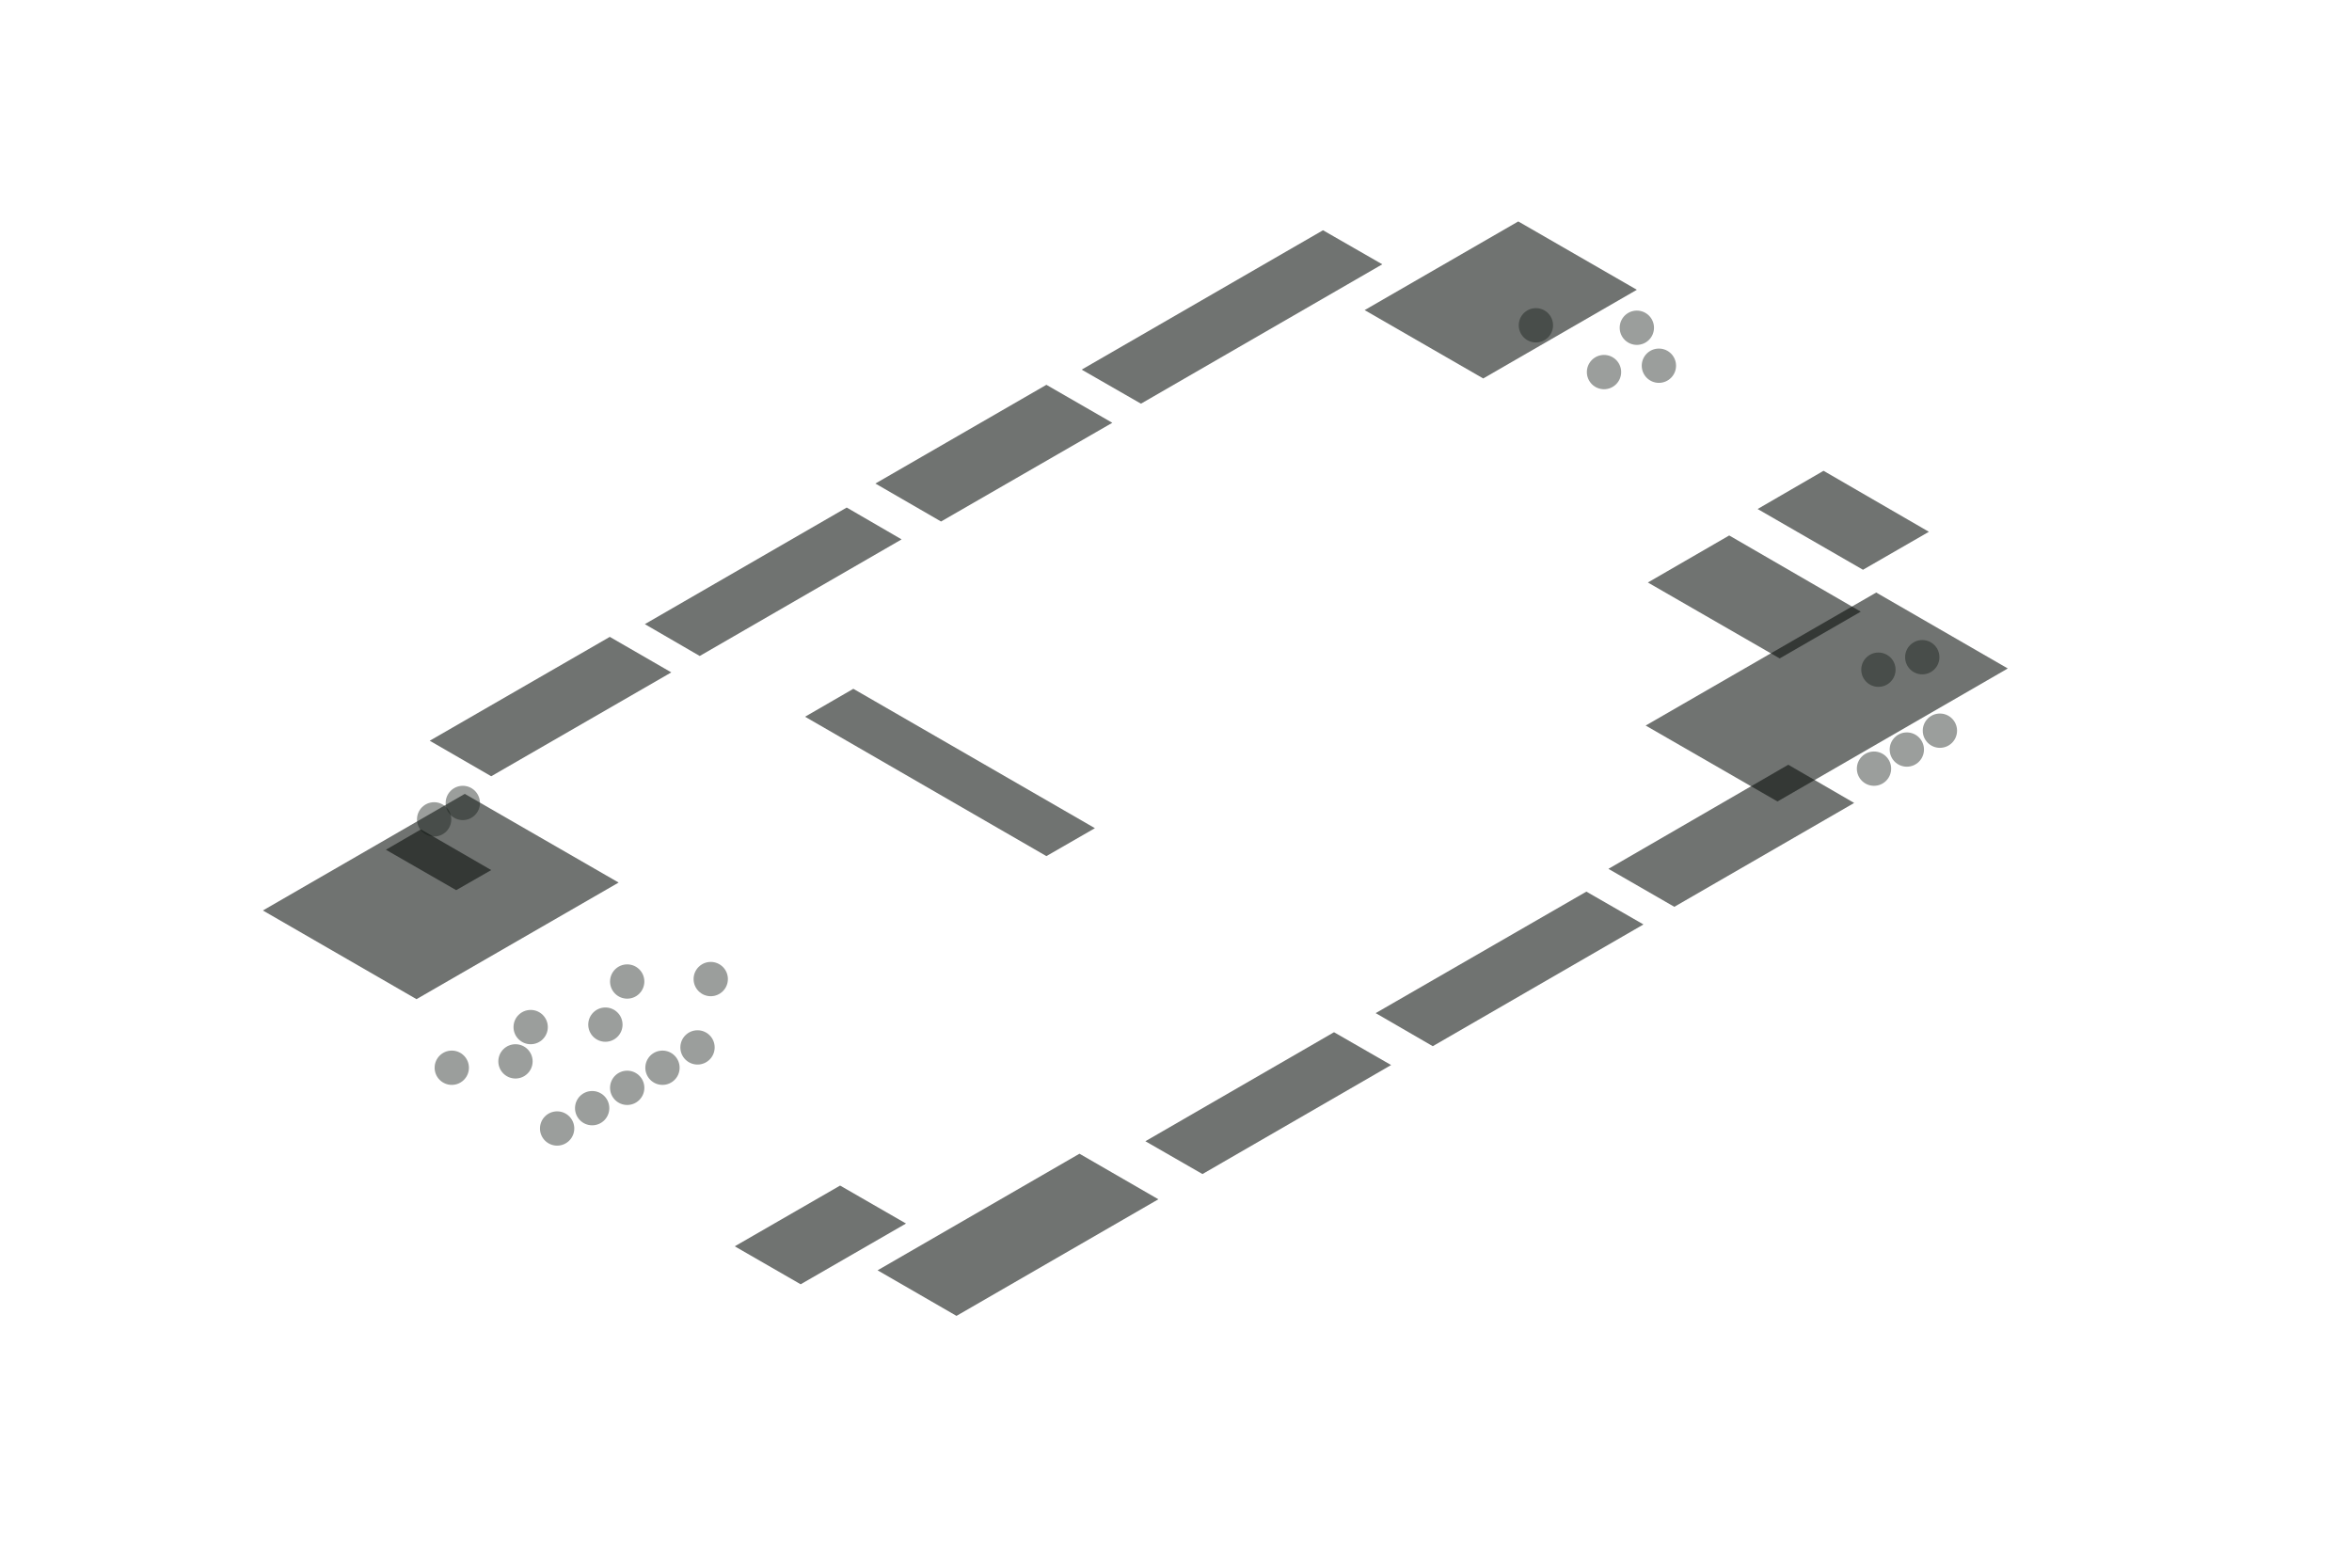
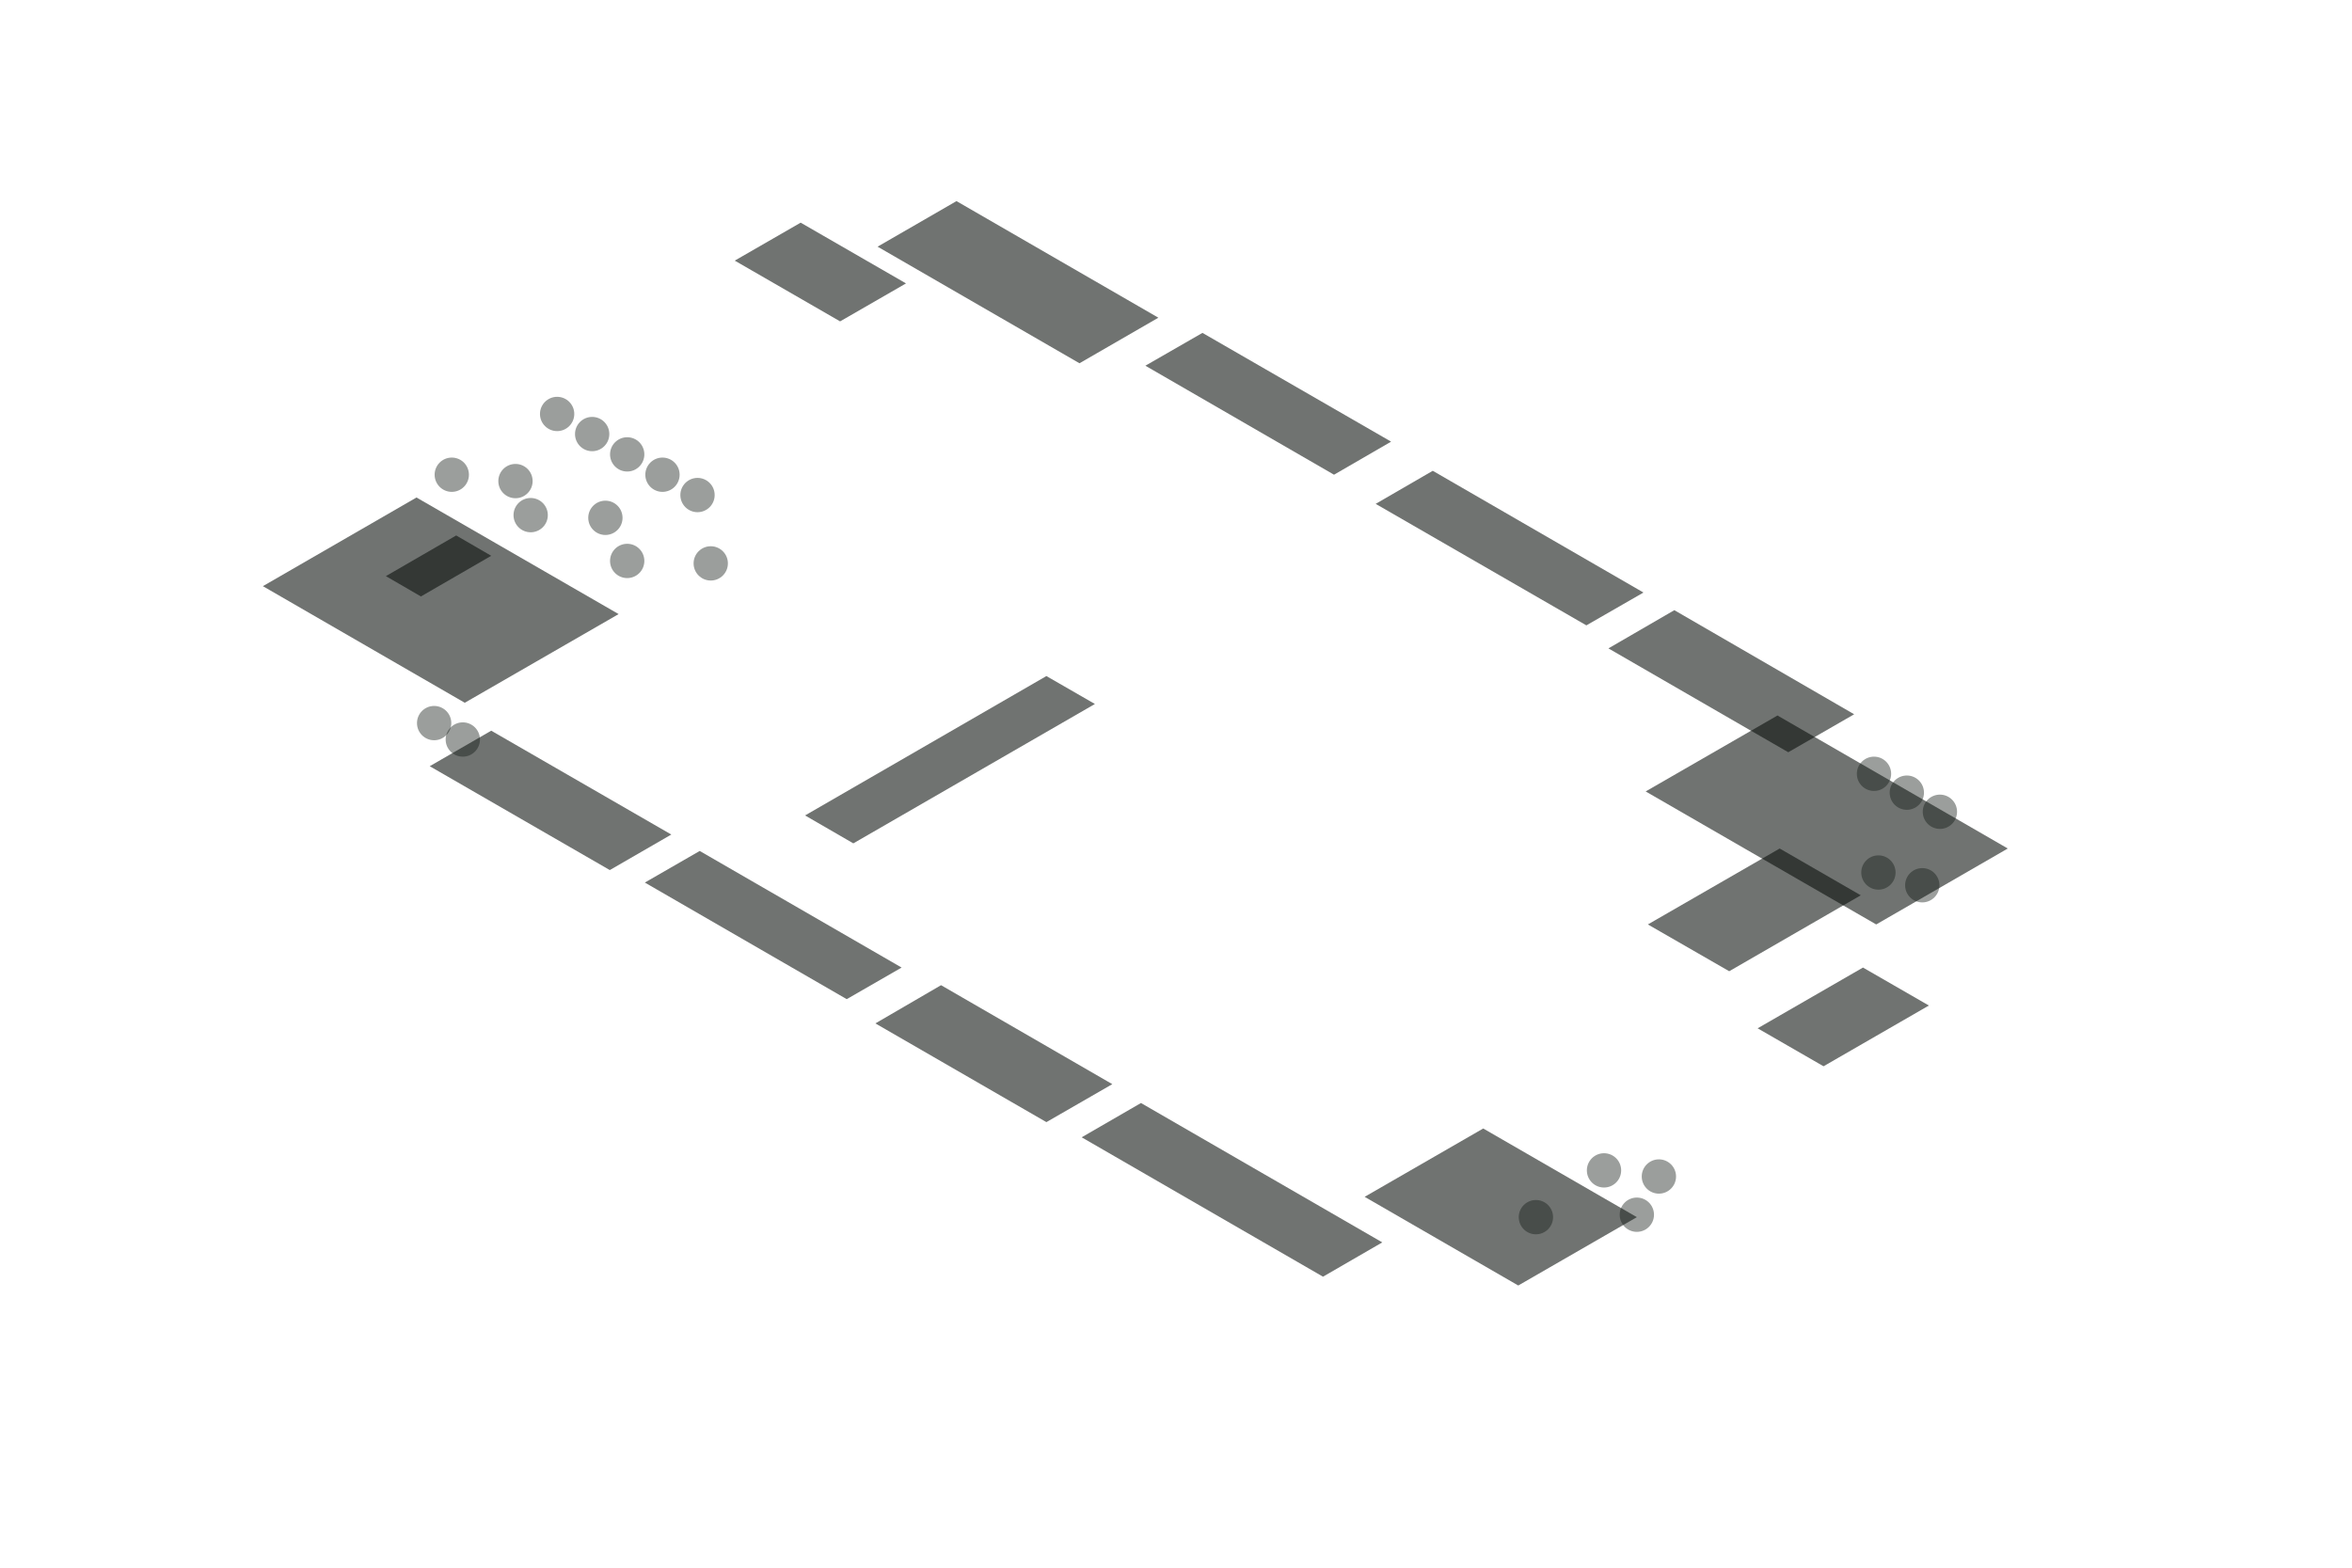
<svg xmlns="http://www.w3.org/2000/svg" width="960" height="640" viewBox="0 0 960 640">
-   <polygon data-occluder="station-terminal" points="107.3,371.7 189.7,324.1 252.5,360.3 170.0,407.9" fill="#080d0a" opacity=".58" />
-   <polygon data-occluder="clock-tower" points="157.5,346.9 171.8,338.6 200.5,355.2 186.2,363.4" fill="#080d0a" opacity=".58" />
-   <polygon data-occluder="glass-footbridge" points="328.6,292.6 348.3,281.2 446.9,338.1 427.1,349.5" fill="#080d0a" opacity=".58" />
-   <polygon data-occluder="cargo-warehouse" points="671.7,296.2 765.8,241.9 819.5,272.9 725.5,327.2" fill="#080d0a" opacity=".58" />
-   <polygon data-occluder="signal-annex" points="717.4,207.8 744.3,192.2 787.3,217.1 760.4,232.6" fill="#080d0a" opacity=".58" />
-   <polygon data-occluder="north-hotel" points="175.4,302.4 248.9,260.0 274.0,274.5 200.5,316.9" fill="#080d0a" opacity=".58" />
-   <polygon data-occluder="north-shops" points="263.2,254.8 345.6,207.2 368.0,220.2 285.6,267.8" fill="#080d0a" opacity=".58" />
-   <polygon data-occluder="north-offices" points="357.3,197.4 427.1,157.1 454.0,172.6 384.1,212.9" fill="#080d0a" opacity=".58" />
-   <polygon data-occluder="north-apartments" points="441.5,150.9 540.0,94.0 564.2,107.9 465.7,164.8" fill="#080d0a" opacity=".58" />
-   <polygon data-occluder="west-cafe" points="299.9,508.8 342.9,484.0 369.8,499.5 326.8,524.3" fill="#080d0a" opacity=".58" />
-   <polygon data-occluder="south-workshops" points="358.2,518.6 440.6,471.0 472.8,489.6 390.4,537.2" fill="#080d0a" opacity=".58" />
-   <polygon data-occluder="south-houses" points="467.5,465.9 544.5,421.4 567.8,434.8 490.8,479.3" fill="#080d0a" opacity=".58" />
-   <polygon data-occluder="south-depot" points="561.5,413.6 647.5,364.0 670.8,377.4 584.8,427.1" fill="#080d0a" opacity=".58" />
-   <polygon data-occluder="south-garage" points="656.5,354.7 729.9,312.2 756.8,327.8 683.4,370.2" fill="#080d0a" opacity=".58" />
-   <polygon data-occluder="east-admin" points="557.0,126.6 619.7,90.4 668.1,118.3 605.4,154.5" fill="#080d0a" opacity=".58" />
-   <polygon data-occluder="east-hostel" points="672.6,237.8 705.8,218.6 759.5,249.7 726.4,268.8" fill="#080d0a" opacity=".58" />
-   <circle cx="184.4" cy="435.9" r="7.0" fill="#101812" opacity=".42" />
-   <circle cx="210.4" cy="433.3" r="7.0" fill="#101812" opacity=".42" />
-   <circle cx="216.6" cy="419.3" r="7.0" fill="#101812" opacity=".42" />
-   <circle cx="247.1" cy="418.3" r="7.0" fill="#101812" opacity=".42" />
-   <circle cx="256.0" cy="400.7" r="7.0" fill="#101812" opacity=".42" />
-   <circle cx="290.1" cy="399.7" r="7.0" fill="#101812" opacity=".42" />
-   <circle cx="626.9" cy="132.8" r="7.0" fill="#101812" opacity=".42" />
-   <circle cx="668.1" cy="133.8" r="7.0" fill="#101812" opacity=".42" />
-   <circle cx="227.4" cy="460.7" r="7.0" fill="#101812" opacity=".42" />
-   <circle cx="241.7" cy="452.4" r="7.0" fill="#101812" opacity=".42" />
-   <circle cx="256.0" cy="444.1" r="7.0" fill="#101812" opacity=".42" />
-   <circle cx="270.4" cy="435.9" r="7.0" fill="#101812" opacity=".42" />
-   <circle cx="284.7" cy="427.6" r="7.0" fill="#101812" opacity=".42" />
-   <circle cx="177.2" cy="334.5" r="7.0" fill="#101812" opacity=".42" />
-   <circle cx="188.9" cy="327.8" r="7.0" fill="#101812" opacity=".42" />
-   <circle cx="654.7" cy="151.9" r="7.0" fill="#101812" opacity=".42" />
-   <circle cx="677.1" cy="149.3" r="7.0" fill="#101812" opacity=".42" />
-   <circle cx="766.7" cy="273.4" r="7.0" fill="#101812" opacity=".42" />
-   <circle cx="784.6" cy="268.3" r="7.0" fill="#101812" opacity=".42" />
-   <circle cx="764.9" cy="313.8" r="7.0" fill="#101812" opacity=".42" />
-   <circle cx="778.3" cy="306.0" r="7.0" fill="#101812" opacity=".42" />
-   <circle cx="791.8" cy="298.3" r="7.0" fill="#101812" opacity=".42" />
+   <polygon data-occluder="station-terminal" points="107.3,239.3 189.7,286.9 252.5,250.7 170.0,203.1" fill="#080d0a" opacity=".58" />
+   <polygon data-occluder="clock-tower" points="157.5,235.2 171.8,243.5 200.5,226.9 186.2,218.6" fill="#080d0a" opacity=".58" />
+   <polygon data-occluder="glass-footbridge" points="328.6,332.9 348.3,344.3 446.9,287.4 427.1,276.0" fill="#080d0a" opacity=".58" />
+   <polygon data-occluder="cargo-warehouse" points="671.7,323.1 765.8,377.4 819.5,346.4 725.5,292.1" fill="#080d0a" opacity=".58" />
+   <polygon data-occluder="signal-annex" points="717.4,419.8 744.3,435.3 787.3,410.5 760.4,395.0" fill="#080d0a" opacity=".58" />
+   <polygon data-occluder="north-hotel" points="175.4,312.8 248.9,355.2 274.0,340.7 200.5,298.3" fill="#080d0a" opacity=".58" />
+   <polygon data-occluder="north-shops" points="263.2,360.3 345.6,407.9 368.0,395.0 285.6,347.4" fill="#080d0a" opacity=".58" />
+   <polygon data-occluder="north-offices" points="357.3,417.8 427.1,458.1 454.0,442.6 384.1,402.2" fill="#080d0a" opacity=".58" />
+   <polygon data-occluder="north-apartments" points="441.5,464.3 540.0,521.2 564.2,507.2 465.7,450.3" fill="#080d0a" opacity=".58" />
+   <polygon data-occluder="west-cafe" points="299.9,106.4 342.9,131.2 369.8,115.7 326.8,90.9" fill="#080d0a" opacity=".58" />
+   <polygon data-occluder="south-workshops" points="358.2,100.7 440.6,148.3 472.8,129.7 390.4,82.1" fill="#080d0a" opacity=".58" />
+   <polygon data-occluder="south-houses" points="467.5,149.3 544.5,193.8 567.8,180.3 490.8,135.9" fill="#080d0a" opacity=".58" />
+   <polygon data-occluder="south-depot" points="561.5,205.7 647.5,255.3 670.8,241.9 584.8,192.2" fill="#080d0a" opacity=".58" />
+   <polygon data-occluder="south-garage" points="656.5,264.7 729.9,307.1 756.8,291.6 683.4,249.1" fill="#080d0a" opacity=".58" />
+   <polygon data-occluder="east-admin" points="557.0,488.6 619.7,524.8 668.1,496.9 605.4,460.7" fill="#080d0a" opacity=".58" />
+   <polygon data-occluder="east-hostel" points="672.6,377.4 705.8,396.5 759.5,365.5 726.4,346.4" fill="#080d0a" opacity=".58" />
+   <circle cx="184.4" cy="193.8" r="7.0" fill="#101812" opacity=".42" />
+   <circle cx="210.4" cy="196.4" r="7.0" fill="#101812" opacity=".42" />
+   <circle cx="216.6" cy="210.3" r="7.0" fill="#101812" opacity=".42" />
+   <circle cx="247.1" cy="211.4" r="7.0" fill="#101812" opacity=".42" />
+   <circle cx="256.0" cy="229.0" r="7.0" fill="#101812" opacity=".42" />
+   <circle cx="290.1" cy="230.0" r="7.0" fill="#101812" opacity=".42" />
+   <circle cx="626.9" cy="496.9" r="7.0" fill="#101812" opacity=".42" />
+   <circle cx="668.1" cy="495.9" r="7.0" fill="#101812" opacity=".42" />
+   <circle cx="227.4" cy="169.0" r="7.0" fill="#101812" opacity=".42" />
+   <circle cx="241.7" cy="177.2" r="7.0" fill="#101812" opacity=".42" />
+   <circle cx="256.0" cy="185.5" r="7.0" fill="#101812" opacity=".42" />
+   <circle cx="270.4" cy="193.8" r="7.0" fill="#101812" opacity=".42" />
+   <circle cx="284.7" cy="202.1" r="7.0" fill="#101812" opacity=".42" />
+   <circle cx="177.2" cy="295.2" r="7.0" fill="#101812" opacity=".42" />
+   <circle cx="188.9" cy="301.9" r="7.0" fill="#101812" opacity=".42" />
+   <circle cx="654.7" cy="477.8" r="7.0" fill="#101812" opacity=".42" />
+   <circle cx="677.1" cy="480.3" r="7.0" fill="#101812" opacity=".42" />
+   <circle cx="766.7" cy="356.2" r="7.0" fill="#101812" opacity=".42" />
+   <circle cx="784.6" cy="361.4" r="7.0" fill="#101812" opacity=".42" />
+   <circle cx="764.9" cy="315.9" r="7.0" fill="#101812" opacity=".42" />
+   <circle cx="778.3" cy="323.6" r="7.0" fill="#101812" opacity=".42" />
+   <circle cx="791.8" cy="331.4" r="7.0" fill="#101812" opacity=".42" />
</svg>
